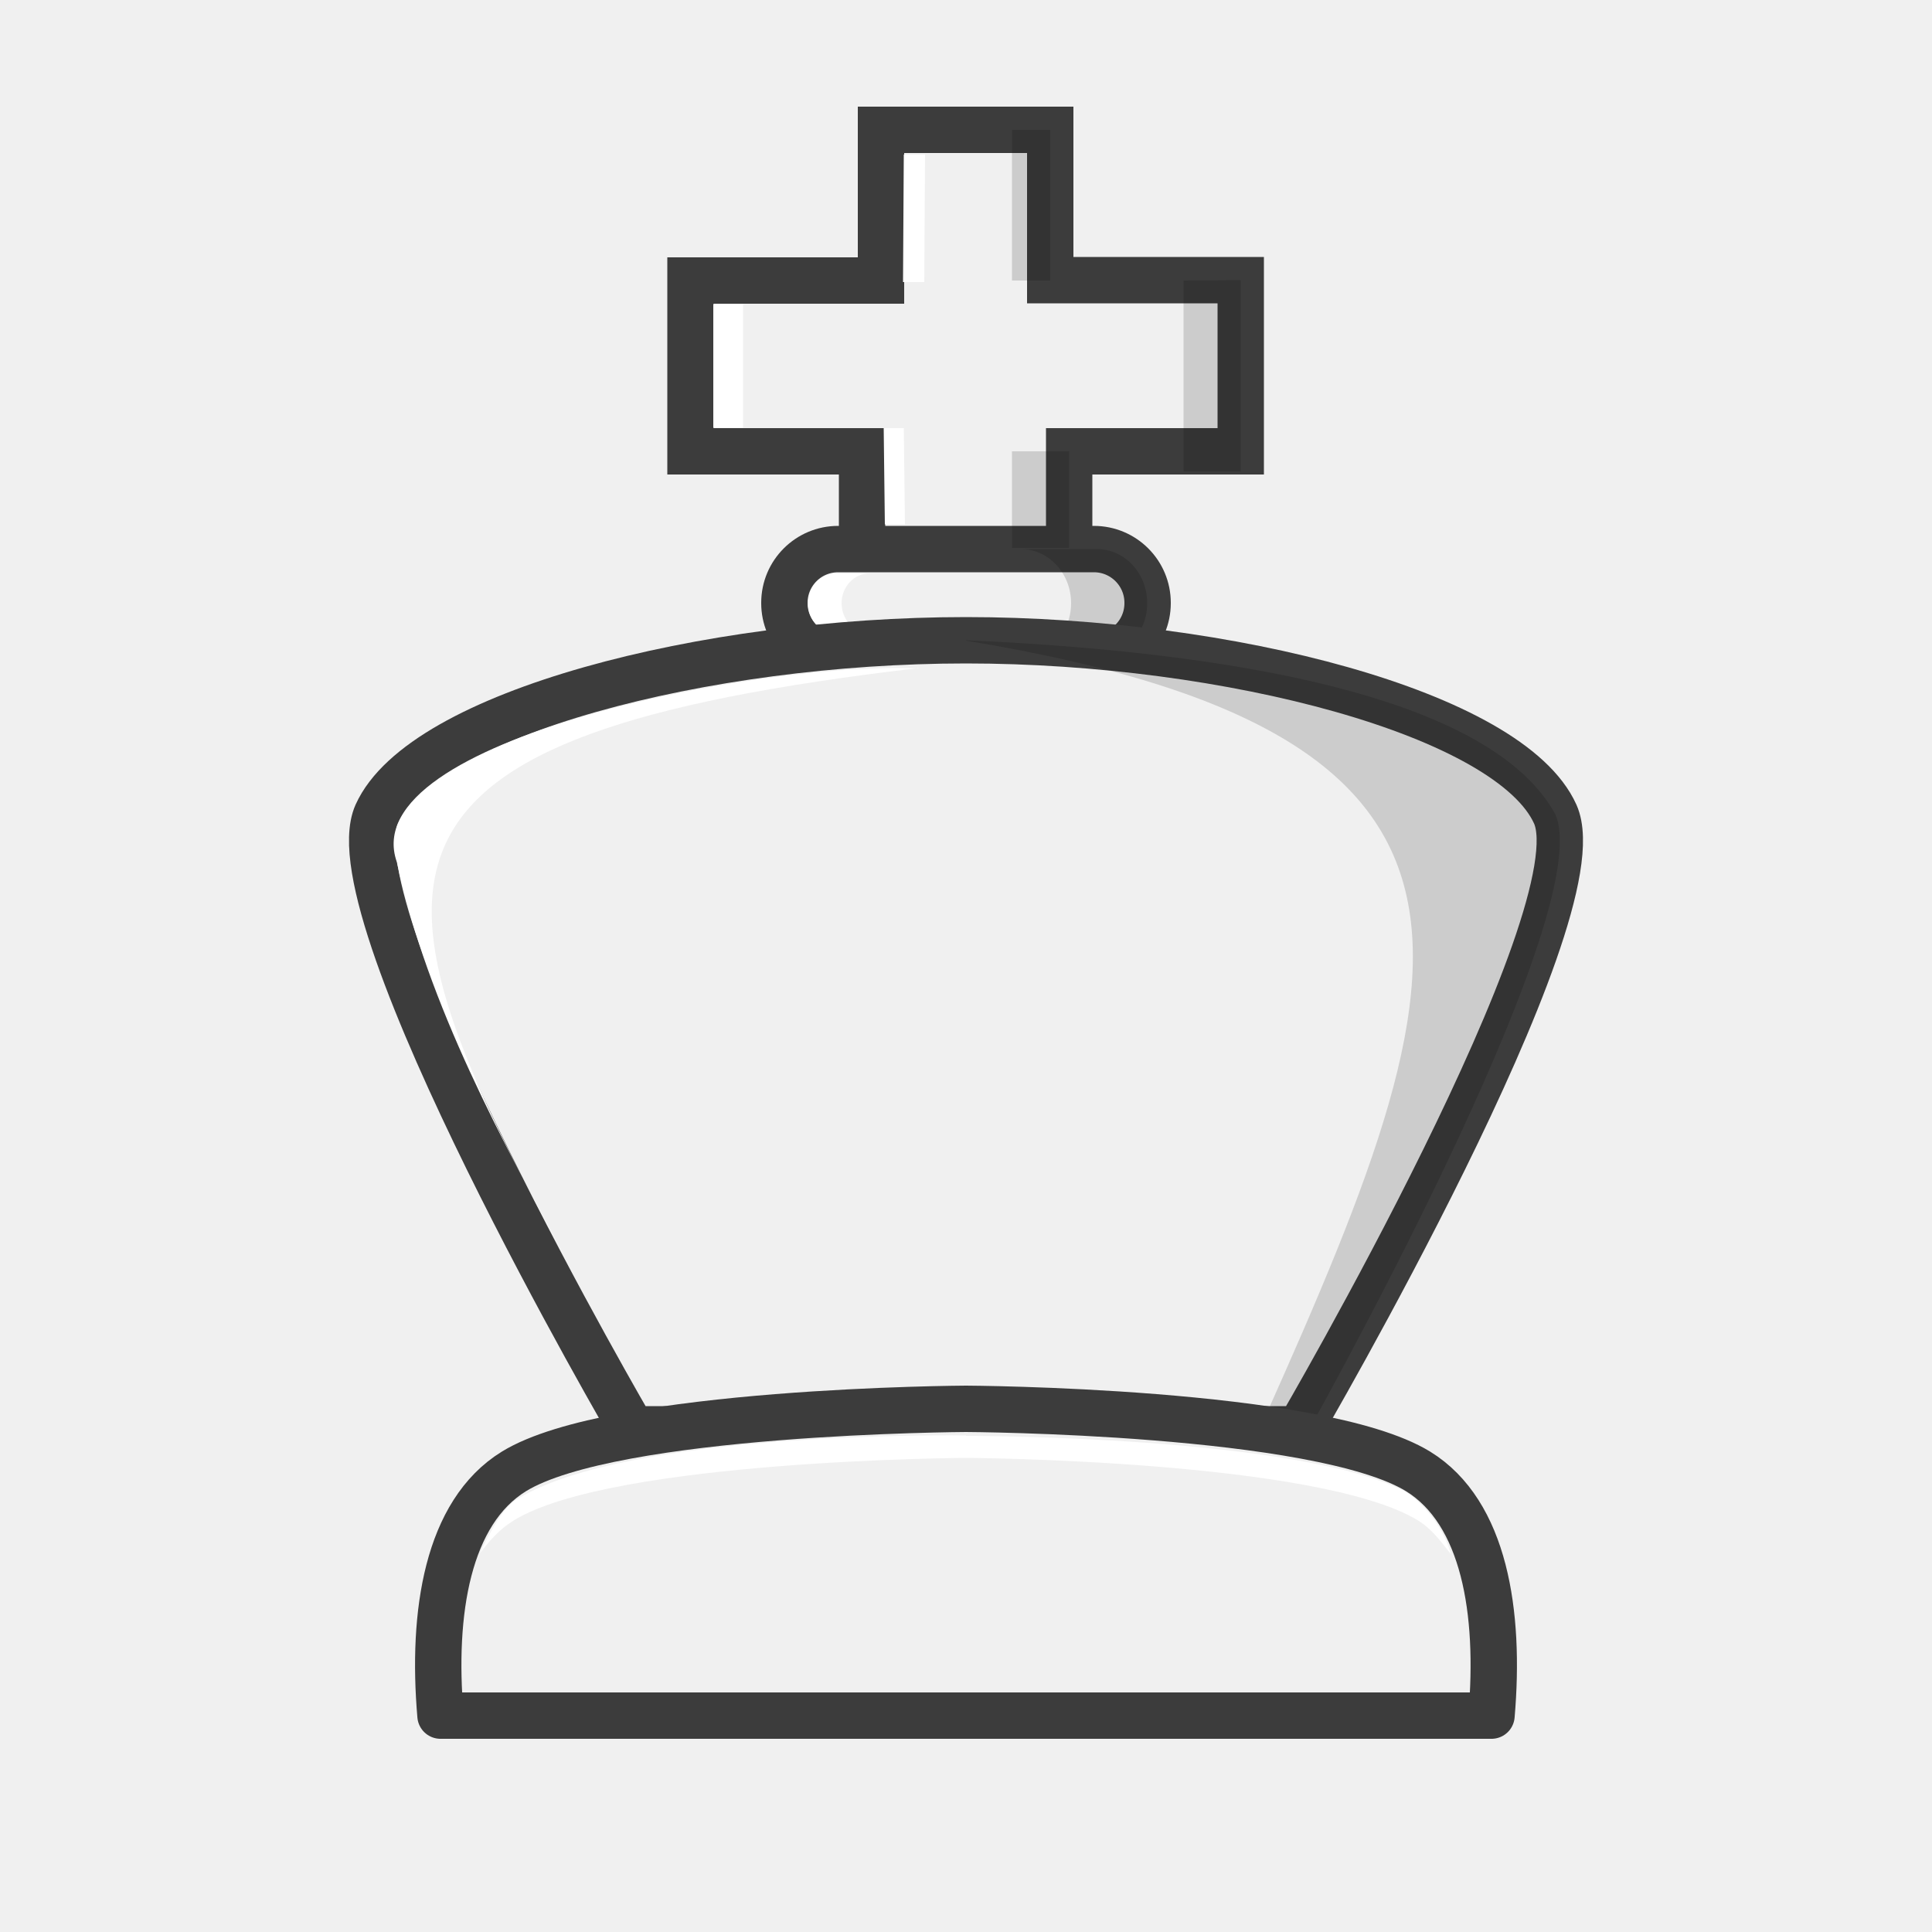
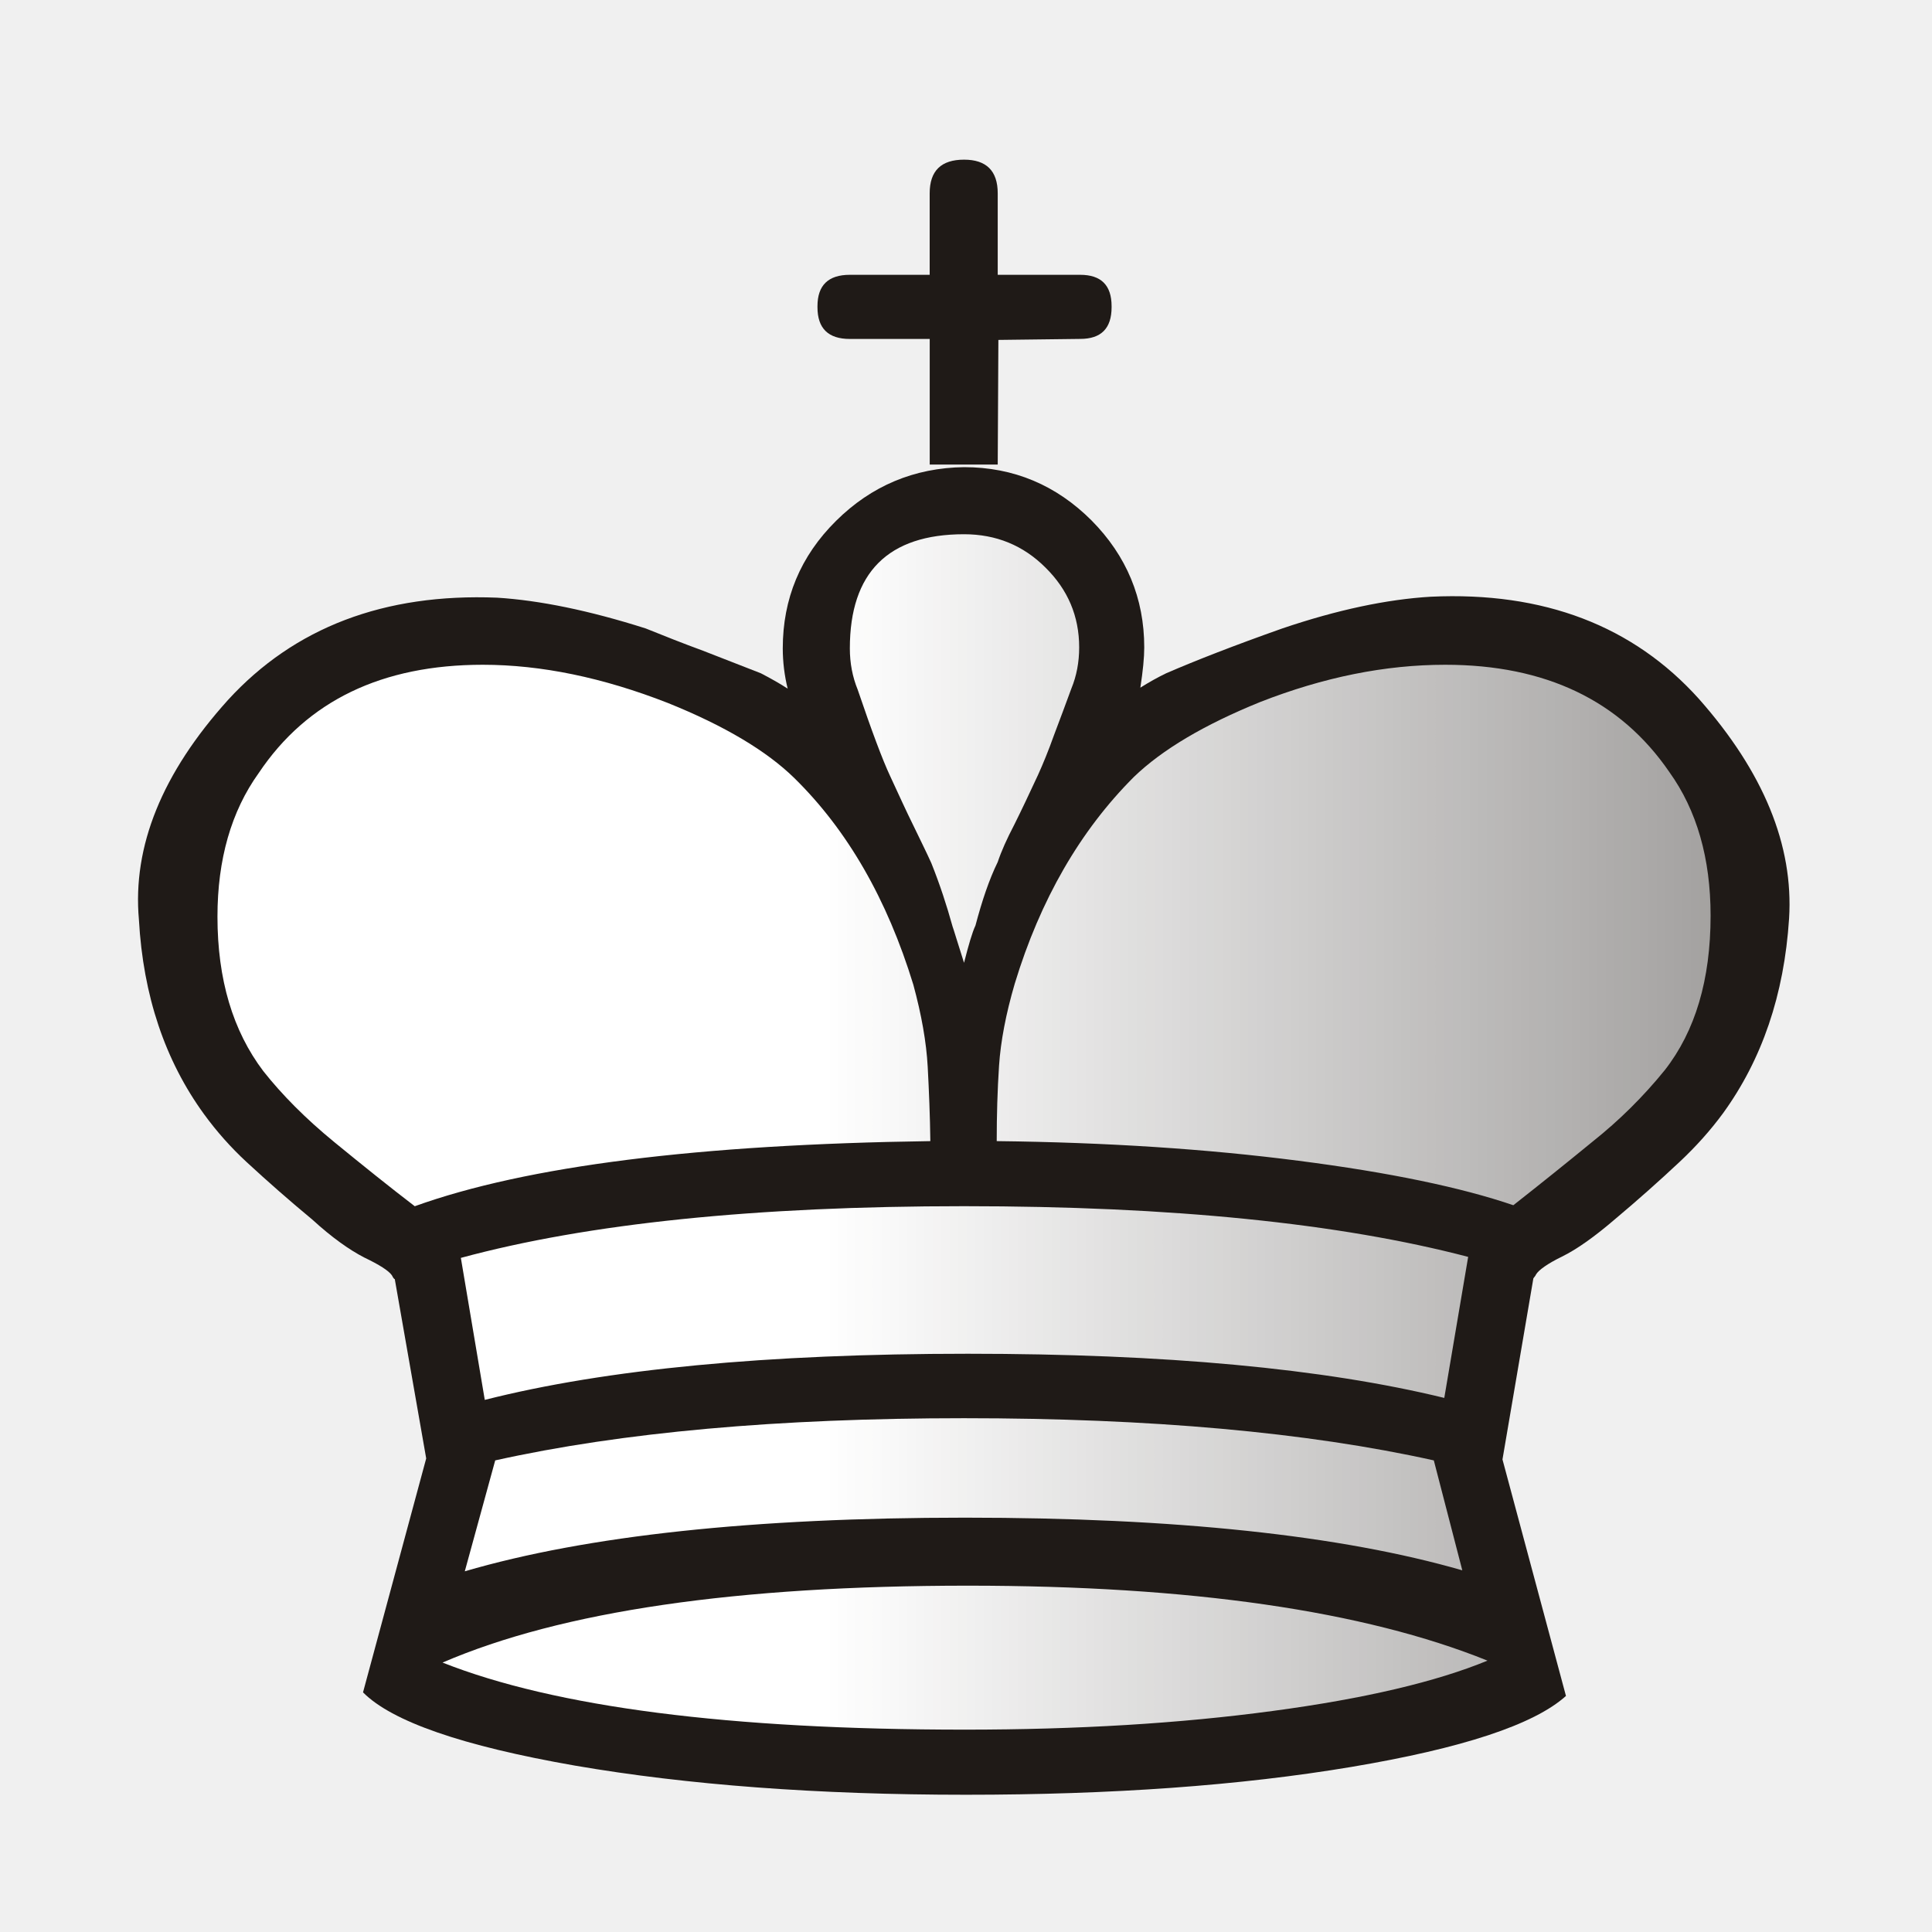
- <svg xmlns="http://www.w3.org/2000/svg" fill-rule="evenodd" clip-rule="evenodd" image-rendering="optimizeQuality" shape-rendering="geometricPrecision" text-rendering="geometricPrecision" viewBox="0 0 50 50">
-   <path fill="#f0f0f0" stroke="#3c3c3c" stroke-linecap="round" stroke-width="1.2" d="M27.67 15.22v-3.54h4.44V7.25h-4.93V3.36H22.8v3.9h-4.93v4.42h4.44v3.55" />
-   <rect width="9.4" height="2.79" x="20.3" y="14.21" fill="#f0f0f0" stroke="#3c3c3c" stroke-linejoin="round" stroke-width="1.2" ry="1.39" />
-   <path d="M26.42 14.21c.72 0 1.3.63 1.3 1.4s-.58 1.4-1.3 1.4h1.97c.72 0 1.3-.63 1.3-1.4s-.58-1.4-1.3-1.4z" opacity=".15" />
-   <path fill="#fff" d="M21.63 14.84c-.4 0-.72.35-.72.78 0 .42.32.77.72.77h.88c-.4 0-.73-.35-.73-.78 0-.42.32-.77.72-.77z" />
-   <path fill="#f0f0f0" stroke="#3c3c3c" stroke-linecap="round" stroke-width="1.2" d="M33.63 36.99s7.78-13.32 6.62-15.92c-1.17-2.6-8.48-4.5-15.25-4.5s-14.08 1.9-15.25 4.5c-1.16 2.6 6.61 15.92 6.61 15.92z" />
-   <path d="M25 16.58c15.93 2.62 12.57 9.35 6.64 22.54l2.02-1.73s7.75-13.72 6.59-16.32c-1.55-2.83-7.5-4.16-15.25-4.5z" opacity=".15" />
-   <path fill="#fff" d="M23.77 17.3c-3.9-.19-14.63 1.8-13.5 5.01.8 3.73 2.75 7.25 4.5 10.5-5.69-10.33-5.94-13.77 9-15.52zM23.39 4l-.02 3.3h.55l.02-3.3zm-4.93 3.87v3.2h.77v-3.2zm4.41 3.21.03 2.49h.52l-.03-2.49z" />
-   <path d="M26.19 3.36v3.9h.99v-3.9zm4.44 3.9v4.94h1.48V7.25zm-4.44 4.42v2.5h1.48v-2.5z" opacity=".15" />
-   <path fill="#f0f0f0" stroke="#3c3c3c" stroke-linejoin="round" stroke-width="1.2" d="M25 36.46s-9.13.04-11.7 1.62c-1.72 1.06-2.13 3.65-1.9 6.32h27.2c.23-2.67-.18-5.26-1.9-6.32C34.12 36.5 25 36.46 25 36.46z" />
-   <path fill="#fff" d="M25 37.15S16.29 37 13.38 38.8c-.37.23-.7.84-.96 1.4.26-.34.5-.62.89-.86C15.87 37.78 25 37.73 25 37.73s9.13.05 11.7 1.62c.38.24.58.54.85.87a3 3 0 0 0-1.15-1.6C33.65 37.15 25 37.16 25 37.16z" />
+ <svg xmlns="http://www.w3.org/2000/svg" style="color-scheme:light only" width="50mm" height="50mm" fill-rule="evenodd" clip-rule="evenodd" image-rendering="optimizeQuality" shape-rendering="geometricPrecision" text-rendering="geometricPrecision" viewBox="0 0 50 50">
+   <linearGradient id="a" x1="21.376" x2="77.641" y1="37.346" y2="37.346" gradientUnits="userSpaceOnUse">
+     <stop offset="0" stop-color="#fff" />
+     <stop offset="1" stop-color="#fff" stop-opacity="0" />
+   </linearGradient>
+   <path fill="#1f1a17" d="M25.821 12.022h-1.76v-3.25h-2.067c-.558 0-.838-.272-.838-.822v-.025c0-.542.28-.813.838-.813h2.066V5.004c0-.585.297-.872.89-.872.575 0 .871.287.871.872v2.108h2.134c.542 0 .813.27.813.813v.025c0 .55-.271.821-.813.821l-2.117.026zM11.03 37.744l-.813-4.64c-.017 0-.042-.033-.076-.101-.085-.119-.322-.271-.711-.457-.381-.195-.838-.517-1.346-.982a41.99 41.99 0 0 1-1.702-1.49 8.509 8.509 0 0 1-1.1-1.237C4.273 27.45 3.705 25.772 3.595 23.8c-.17-1.897.601-3.794 2.303-5.682 1.719-1.88 4.047-2.768 6.968-2.65 1.092.068 2.38.33 3.844.796.483.195.974.39 1.482.576l1.498.584c.263.136.5.271.695.398a4.38 4.38 0 0 1-.127-1.041c0-1.287.457-2.388 1.38-3.302.914-.906 2.023-1.372 3.31-1.389 1.287 0 2.388.466 3.302 1.38.906.915 1.363 2.015 1.363 3.285 0 .263-.034.61-.101 1.042.228-.144.457-.271.669-.373.762-.33 1.76-.72 3.005-1.16 1.423-.482 2.701-.753 3.844-.821 2.921-.136 5.241.753 6.943 2.65 1.668 1.888 2.447 3.785 2.328 5.681-.127 1.973-.703 3.65-1.71 5.038-.33.449-.703.863-1.118 1.253a40.5 40.5 0 0 1-1.66 1.473c-.541.466-1.007.796-1.388.982-.38.186-.6.347-.669.457a.294.294 0 0 1-.05.077c-.017.017-.026.034-.026.05l-.796 4.666 1.643 6.121c-.83.745-2.684 1.355-5.554 1.837-2.879.483-6.206.72-9.974.72-3.835 0-7.214-.254-10.118-.754-2.912-.508-4.741-1.143-5.486-1.896z" />
+   <path fill="url(#a)" d="M25.796 29.532c2.845.033 5.444.203 7.806.508 2.37.304 4.225.694 5.563 1.151a126.32 126.32 0 0 0 2.057-1.651 12.018 12.018 0 0 0 1.863-1.846c.787-1.007 1.185-2.337 1.185-3.996 0-1.482-.356-2.726-1.067-3.717-1.27-1.854-3.209-2.777-5.8-2.777-1.557 0-3.149.322-4.792.965-1.439.584-2.531 1.228-3.268 1.94-1.388 1.388-2.421 3.174-3.082 5.35-.228.779-.364 1.49-.406 2.125s-.06 1.287-.06 1.947zm-13.25 6.697c3.14-.796 7.306-1.194 12.505-1.194 5.088 0 9.203.38 12.327 1.143l.618-3.65c-3.327-.871-7.67-1.312-13.047-1.312-5.41 0-9.745.45-13.022 1.338zm25.298 4.41-.737-2.844c-3.276-.728-7.332-1.092-12.158-1.092-4.809 0-8.856.364-12.133 1.092l-.787 2.87c3.158-.923 7.468-1.388 12.946-1.388 5.444 0 9.728.457 12.869 1.363zm.652 2.338c-3.192-1.287-7.68-1.94-13.445-1.94-5.986 0-10.516.661-13.598 1.99 2.913 1.152 7.417 1.736 13.522 1.736 2.912 0 5.562-.16 7.958-.483 2.405-.321 4.25-.762 5.563-1.303M24.077 29.532c-.008-.644-.034-1.287-.068-1.922s-.16-1.347-.372-2.126c-.677-2.21-1.702-3.996-3.082-5.35-.711-.695-1.795-1.347-3.268-1.94-1.685-.66-3.285-.99-4.792-.99-2.608 0-4.547.931-5.8 2.803-.711.99-1.067 2.235-1.067 3.716 0 1.626.398 2.955 1.186 3.997.482.61 1.092 1.227 1.837 1.837s1.44 1.168 2.083 1.66c2.895-1.042 7.34-1.6 13.343-1.685m.872-4.615c.119-.465.212-.787.296-.965.17-.643.356-1.194.576-1.643.093-.279.237-.6.432-.973.186-.373.39-.805.61-1.279.127-.28.27-.626.415-1.033.152-.406.304-.804.448-1.202.136-.33.203-.686.203-1.067 0-.813-.296-1.498-.872-2.066-.575-.575-1.278-.863-2.108-.863-1.964 0-2.955.99-2.955 2.955 0 .38.068.736.203 1.067.365 1.075.644 1.82.839 2.235.22.474.415.906.6 1.278.179.373.34.694.466.974.22.55.398 1.092.55 1.642.035.094.128.415.297.94" />
</svg>
